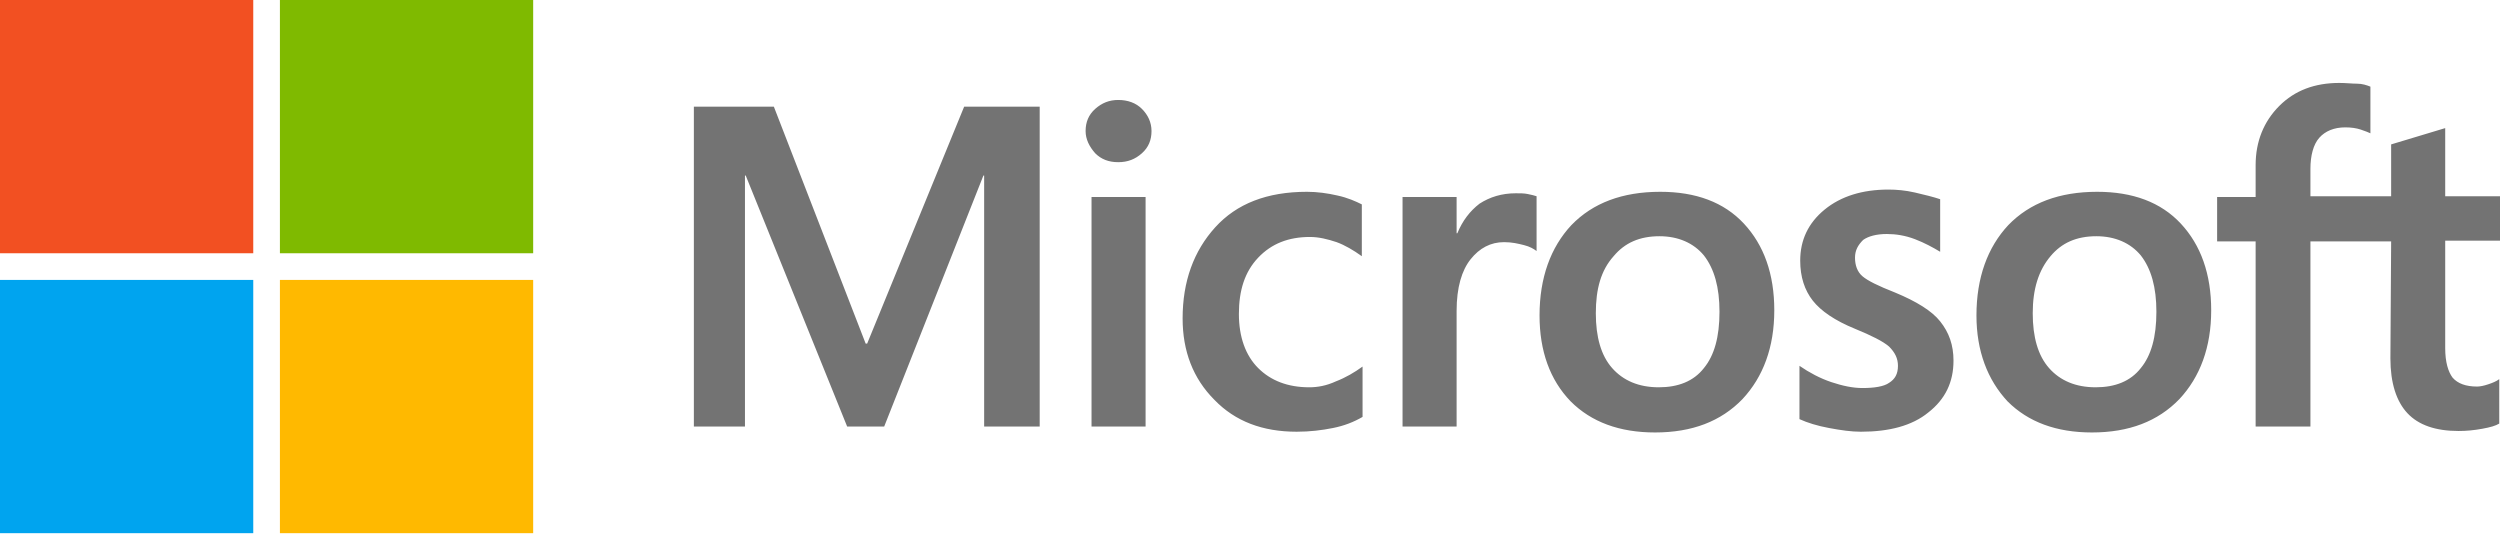
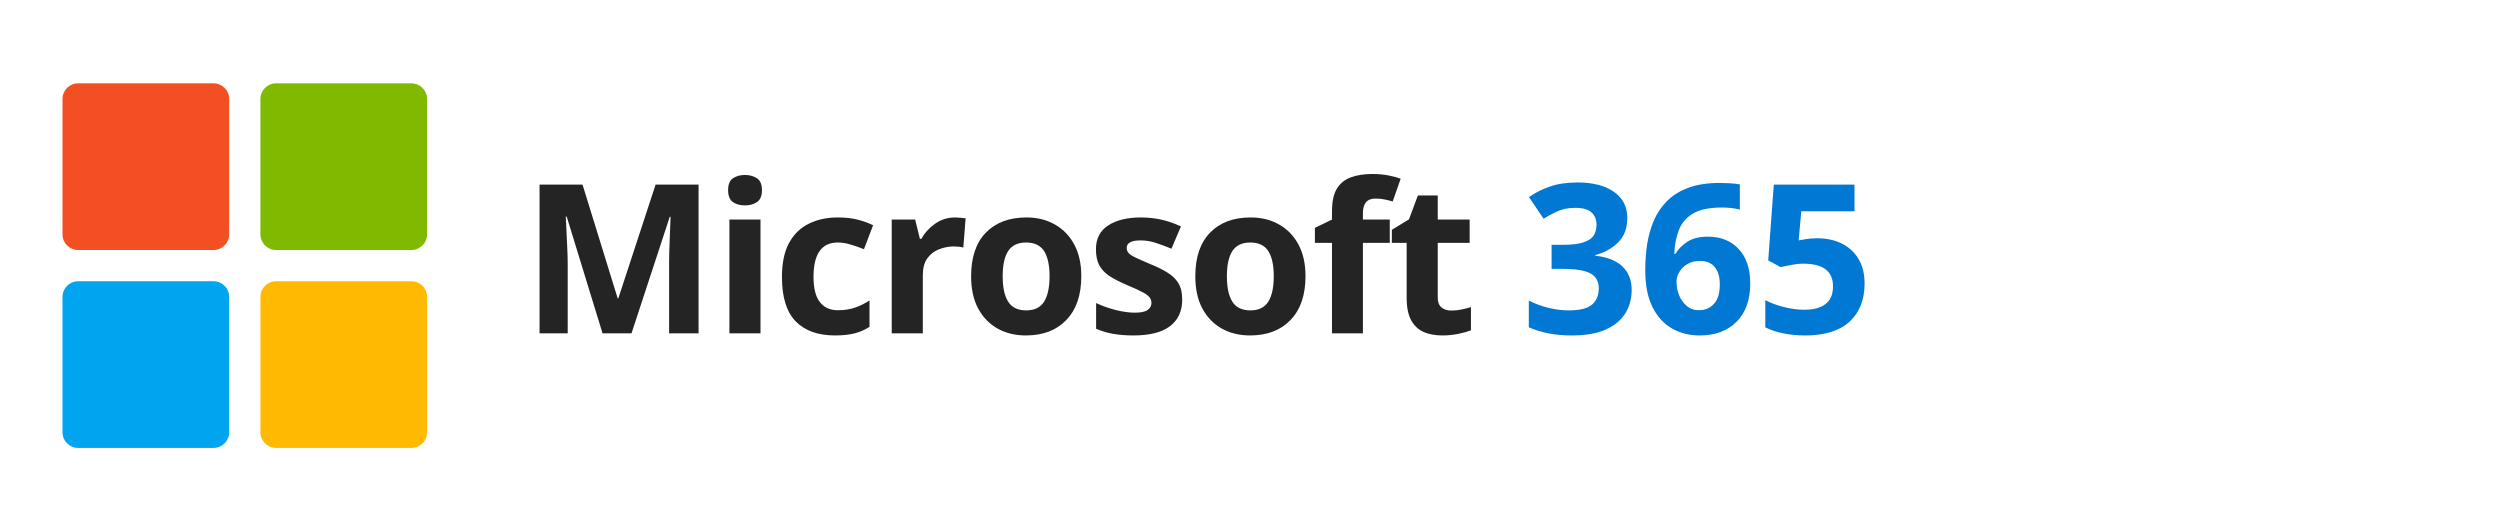
- <svg xmlns="http://www.w3.org/2000/svg" version="1.1" viewBox="0 0 337.6 72">
-   <path fill="#737373" d="M140.4,14.4v43.2h-7.5V23.7h-0.1l-13.4,33.9h-5l-13.7-33.9h-0.1v33.9h-6.9V14.4h10.8l12.4,32h0.2l13.1-32H140.4 z M146.6,17.7c0-1.2,0.4-2.2,1.3-3c0.9-0.8,1.9-1.2,3.1-1.2c1.3,0,2.4,0.4,3.2,1.2s1.3,1.8,1.3,3c0,1.2-0.4,2.2-1.3,3 c-0.9,0.8-1.9,1.2-3.2,1.2s-2.3-0.4-3.1-1.2C147.1,19.8,146.6,18.8,146.6,17.7z M154.7,26.6v31h-7.3v-31H154.7z M176.8,52.3 c1.1,0,2.3-0.2,3.6-0.8c1.3-0.5,2.5-1.2,3.6-2v6.8c-1.2,0.7-2.5,1.2-4,1.5c-1.5,0.3-3.1,0.5-4.9,0.5c-4.6,0-8.3-1.4-11.1-4.3 c-2.9-2.9-4.3-6.6-4.3-11c0-5,1.5-9.1,4.4-12.3c2.9-3.2,7-4.8,12.4-4.8c1.4,0,2.8,0.2,4.1,0.5c1.4,0.3,2.5,0.8,3.3,1.2v7 c-1.1-0.8-2.3-1.5-3.4-1.9c-1.2-0.4-2.4-0.7-3.6-0.7c-2.9,0-5.2,0.9-7,2.8s-2.6,4.4-2.6,7.6c0,3.1,0.9,5.6,2.6,7.3 C171.6,51.4,173.9,52.3,176.8,52.3z M204.7,26.1c0.6,0,1.1,0,1.6,0.1s0.9,0.2,1.2,0.3v7.4c-0.4-0.3-0.9-0.6-1.7-0.8 s-1.6-0.4-2.7-0.4c-1.8,0-3.3,0.8-4.5,2.3s-1.9,3.8-1.9,7v15.6h-7.3v-31h7.3v4.9h0.1c0.7-1.7,1.7-3,3-4 C201.2,26.6,202.8,26.1,204.7,26.1z M207.9,42.6c0-5.1,1.5-9.2,4.3-12.2c2.9-3,6.9-4.5,12-4.5c4.8,0,8.6,1.4,11.3,4.3 s4.1,6.8,4.1,11.7c0,5-1.5,9-4.3,12c-2.9,3-6.8,4.5-11.8,4.5c-4.8,0-8.6-1.4-11.4-4.2C209.3,51.3,207.9,47.4,207.9,42.6z M215.5,42.3c0,3.2,0.7,5.7,2.2,7.4s3.6,2.6,6.3,2.6c2.6,0,4.7-0.8,6.1-2.6c1.4-1.7,2.1-4.2,2.1-7.6c0-3.3-0.7-5.8-2.1-7.6 c-1.4-1.7-3.5-2.6-6-2.6c-2.7,0-4.7,0.9-6.2,2.7C216.2,36.5,215.5,39,215.5,42.3z M250.5,34.8c0,1,0.3,1.9,1,2.5 c0.7,0.6,2.1,1.3,4.4,2.2c2.9,1.2,5,2.5,6.1,3.9c1.2,1.5,1.8,3.2,1.8,5.3c0,2.9-1.1,5.2-3.4,7c-2.2,1.8-5.3,2.6-9.1,2.6 c-1.3,0-2.7-0.2-4.3-0.5c-1.6-0.3-2.9-0.7-4-1.2v-7.2c1.3,0.9,2.8,1.7,4.3,2.2c1.5,0.5,2.9,0.8,4.2,0.8c1.6,0,2.9-0.2,3.6-0.7 c0.8-0.5,1.2-1.2,1.2-2.3c0-1-0.4-1.8-1.2-2.6c-0.8-0.7-2.4-1.5-4.6-2.4c-2.7-1.1-4.6-2.4-5.7-3.8s-1.7-3.2-1.7-5.4 c0-2.8,1.1-5.1,3.3-6.9c2.2-1.8,5.1-2.7,8.6-2.7c1.1,0,2.3,0.1,3.6,0.4s2.5,0.6,3.4,0.9V34c-1-0.6-2.1-1.2-3.4-1.7 c-1.3-0.5-2.6-0.7-3.8-0.7c-1.4,0-2.5,0.3-3.2,0.8C250.9,33.1,250.5,33.8,250.5,34.8z M266.9,42.6c0-5.1,1.5-9.2,4.3-12.2 c2.9-3,6.9-4.5,12-4.5c4.8,0,8.6,1.4,11.3,4.3s4.1,6.8,4.1,11.7c0,5-1.5,9-4.3,12c-2.9,3-6.8,4.5-11.8,4.5c-4.8,0-8.6-1.4-11.4-4.2 C268.4,51.3,266.9,47.4,266.9,42.6z M274.5,42.3c0,3.2,0.7,5.7,2.2,7.4s3.6,2.6,6.3,2.6c2.6,0,4.7-0.8,6.1-2.6 c1.4-1.7,2.1-4.2,2.1-7.6c0-3.3-0.7-5.8-2.1-7.6c-1.4-1.7-3.5-2.6-6-2.6c-2.7,0-4.7,0.9-6.2,2.7C275.3,36.5,274.5,39,274.5,42.3z M322.9,32.6h-10.9v25h-7.4v-25h-5.2v-6h5.2v-4.3c0-3.2,1.1-5.9,3.2-8s4.8-3.1,8.1-3.1c0.9,0,1.7,0.1,2.4,0.1s1.3,0.2,1.8,0.4v6.3 c-0.2-0.1-0.7-0.3-1.3-0.5c-0.6-0.2-1.3-0.3-2.1-0.3c-1.5,0-2.7,0.5-3.5,1.4c-0.8,0.9-1.2,2.4-1.2,4.2v3.7h10.9v-7l7.3-2.2v9.2h7.4 v6h-7.4v14.5c0,1.9,0.4,3.2,1,4c0.7,0.8,1.8,1.2,3.3,1.2c0.4,0,0.9-0.1,1.5-0.3c0.6-0.2,1.1-0.4,1.5-0.7v6c-0.5,0.3-1.2,0.5-2.3,0.7 c-1.1,0.2-2.1,0.3-3.2,0.3c-3.1,0-5.4-0.8-6.9-2.4c-1.5-1.6-2.3-4.1-2.3-7.4L322.9,32.6L322.9,32.6z" />
-   <rect fill="#F25022" width="34.2" height="34.2" />
-   <rect x="37.8" fill="#7FBA00" width="34.2" height="34.2" />
-   <rect y="37.8" fill="#00A4EF" width="34.2" height="34.2" />
-   <rect x="37.8" y="37.8" fill="#FFB900" width="34.2" height="34.2" />
+ <svg xmlns="http://www.w3.org/2000/svg" viewBox="0 0 240 50" width="240" height="50" fill="none">
+   <rect x="6" y="8" width="16" height="16" fill="#F25022" rx="1.5" />
+   <rect x="25" y="8" width="16" height="16" fill="#7FBA00" rx="1.5" />
+   <rect x="6" y="27" width="16" height="16" fill="#00A4EF" rx="1.5" />
+   <rect x="25" y="27" width="16" height="16" fill="#FFB900" rx="1.5" />
+   <text x="50" y="32" fill="#242424" font-family="'Segoe UI', -apple-system, BlinkMacSystemFont, sans-serif" font-size="20" font-weight="600" letter-spacing="-0.4">Microsoft</text>
+   <text x="146" y="32" fill="#0078D4" font-family="'Segoe UI', -apple-system, BlinkMacSystemFont, sans-serif" font-size="20" font-weight="800" letter-spacing="-0.2"> 365</text>
</svg>
